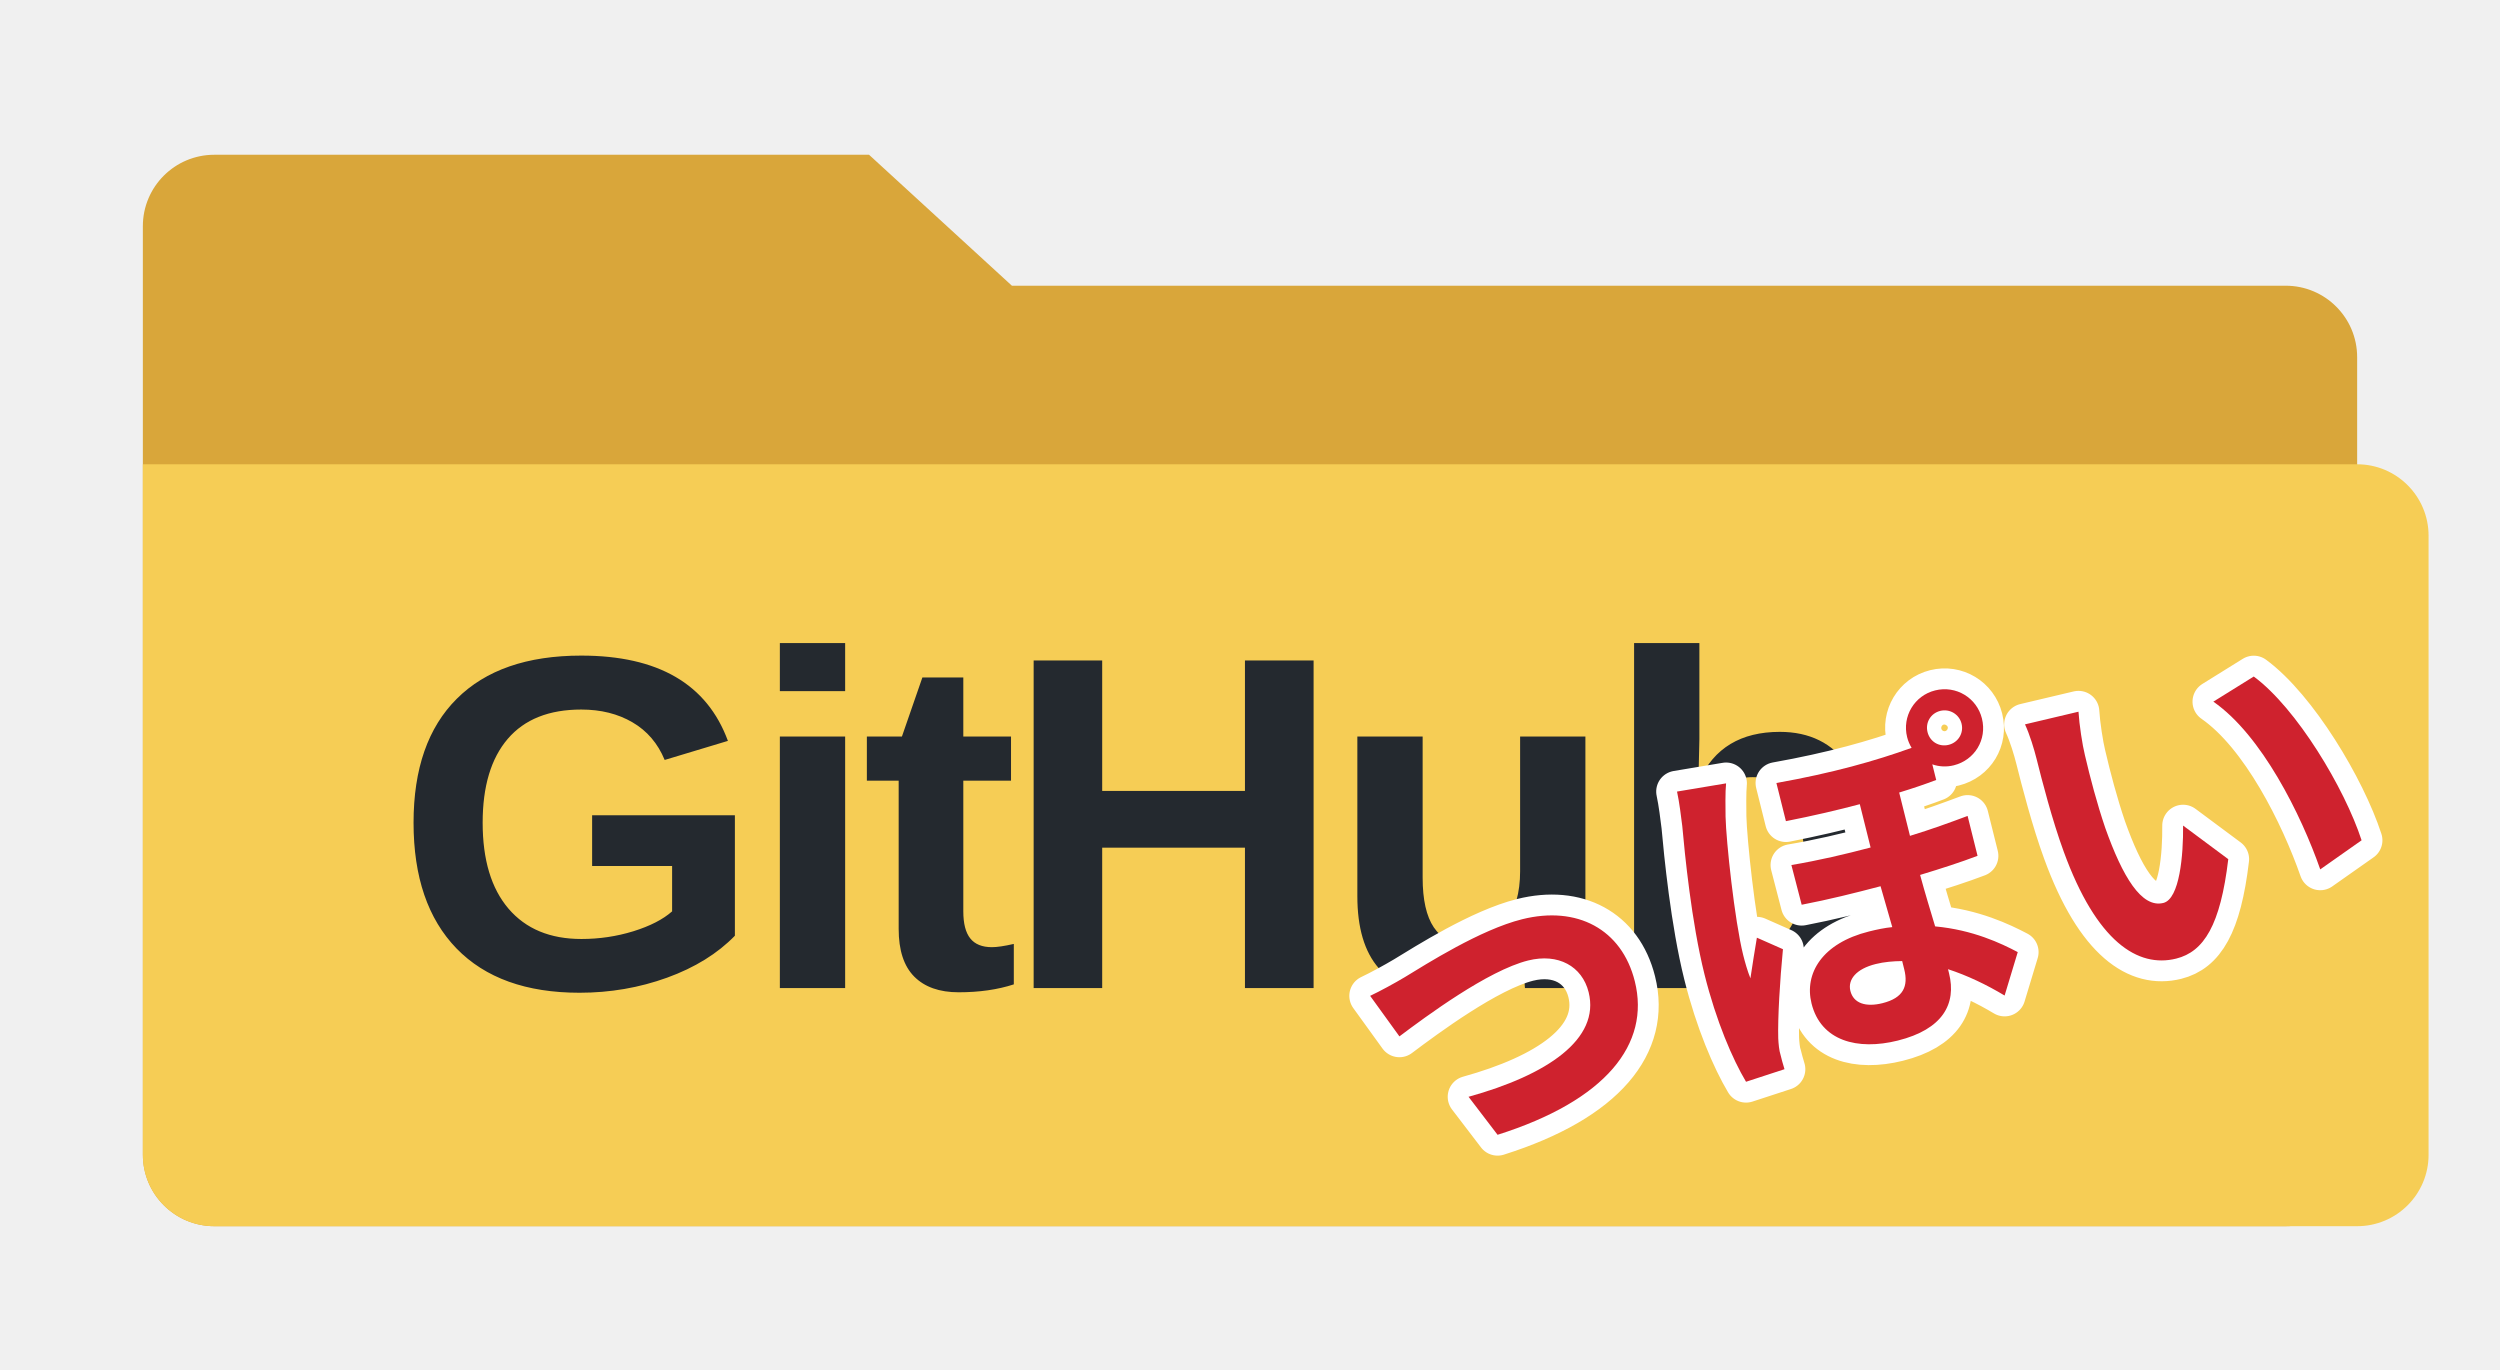
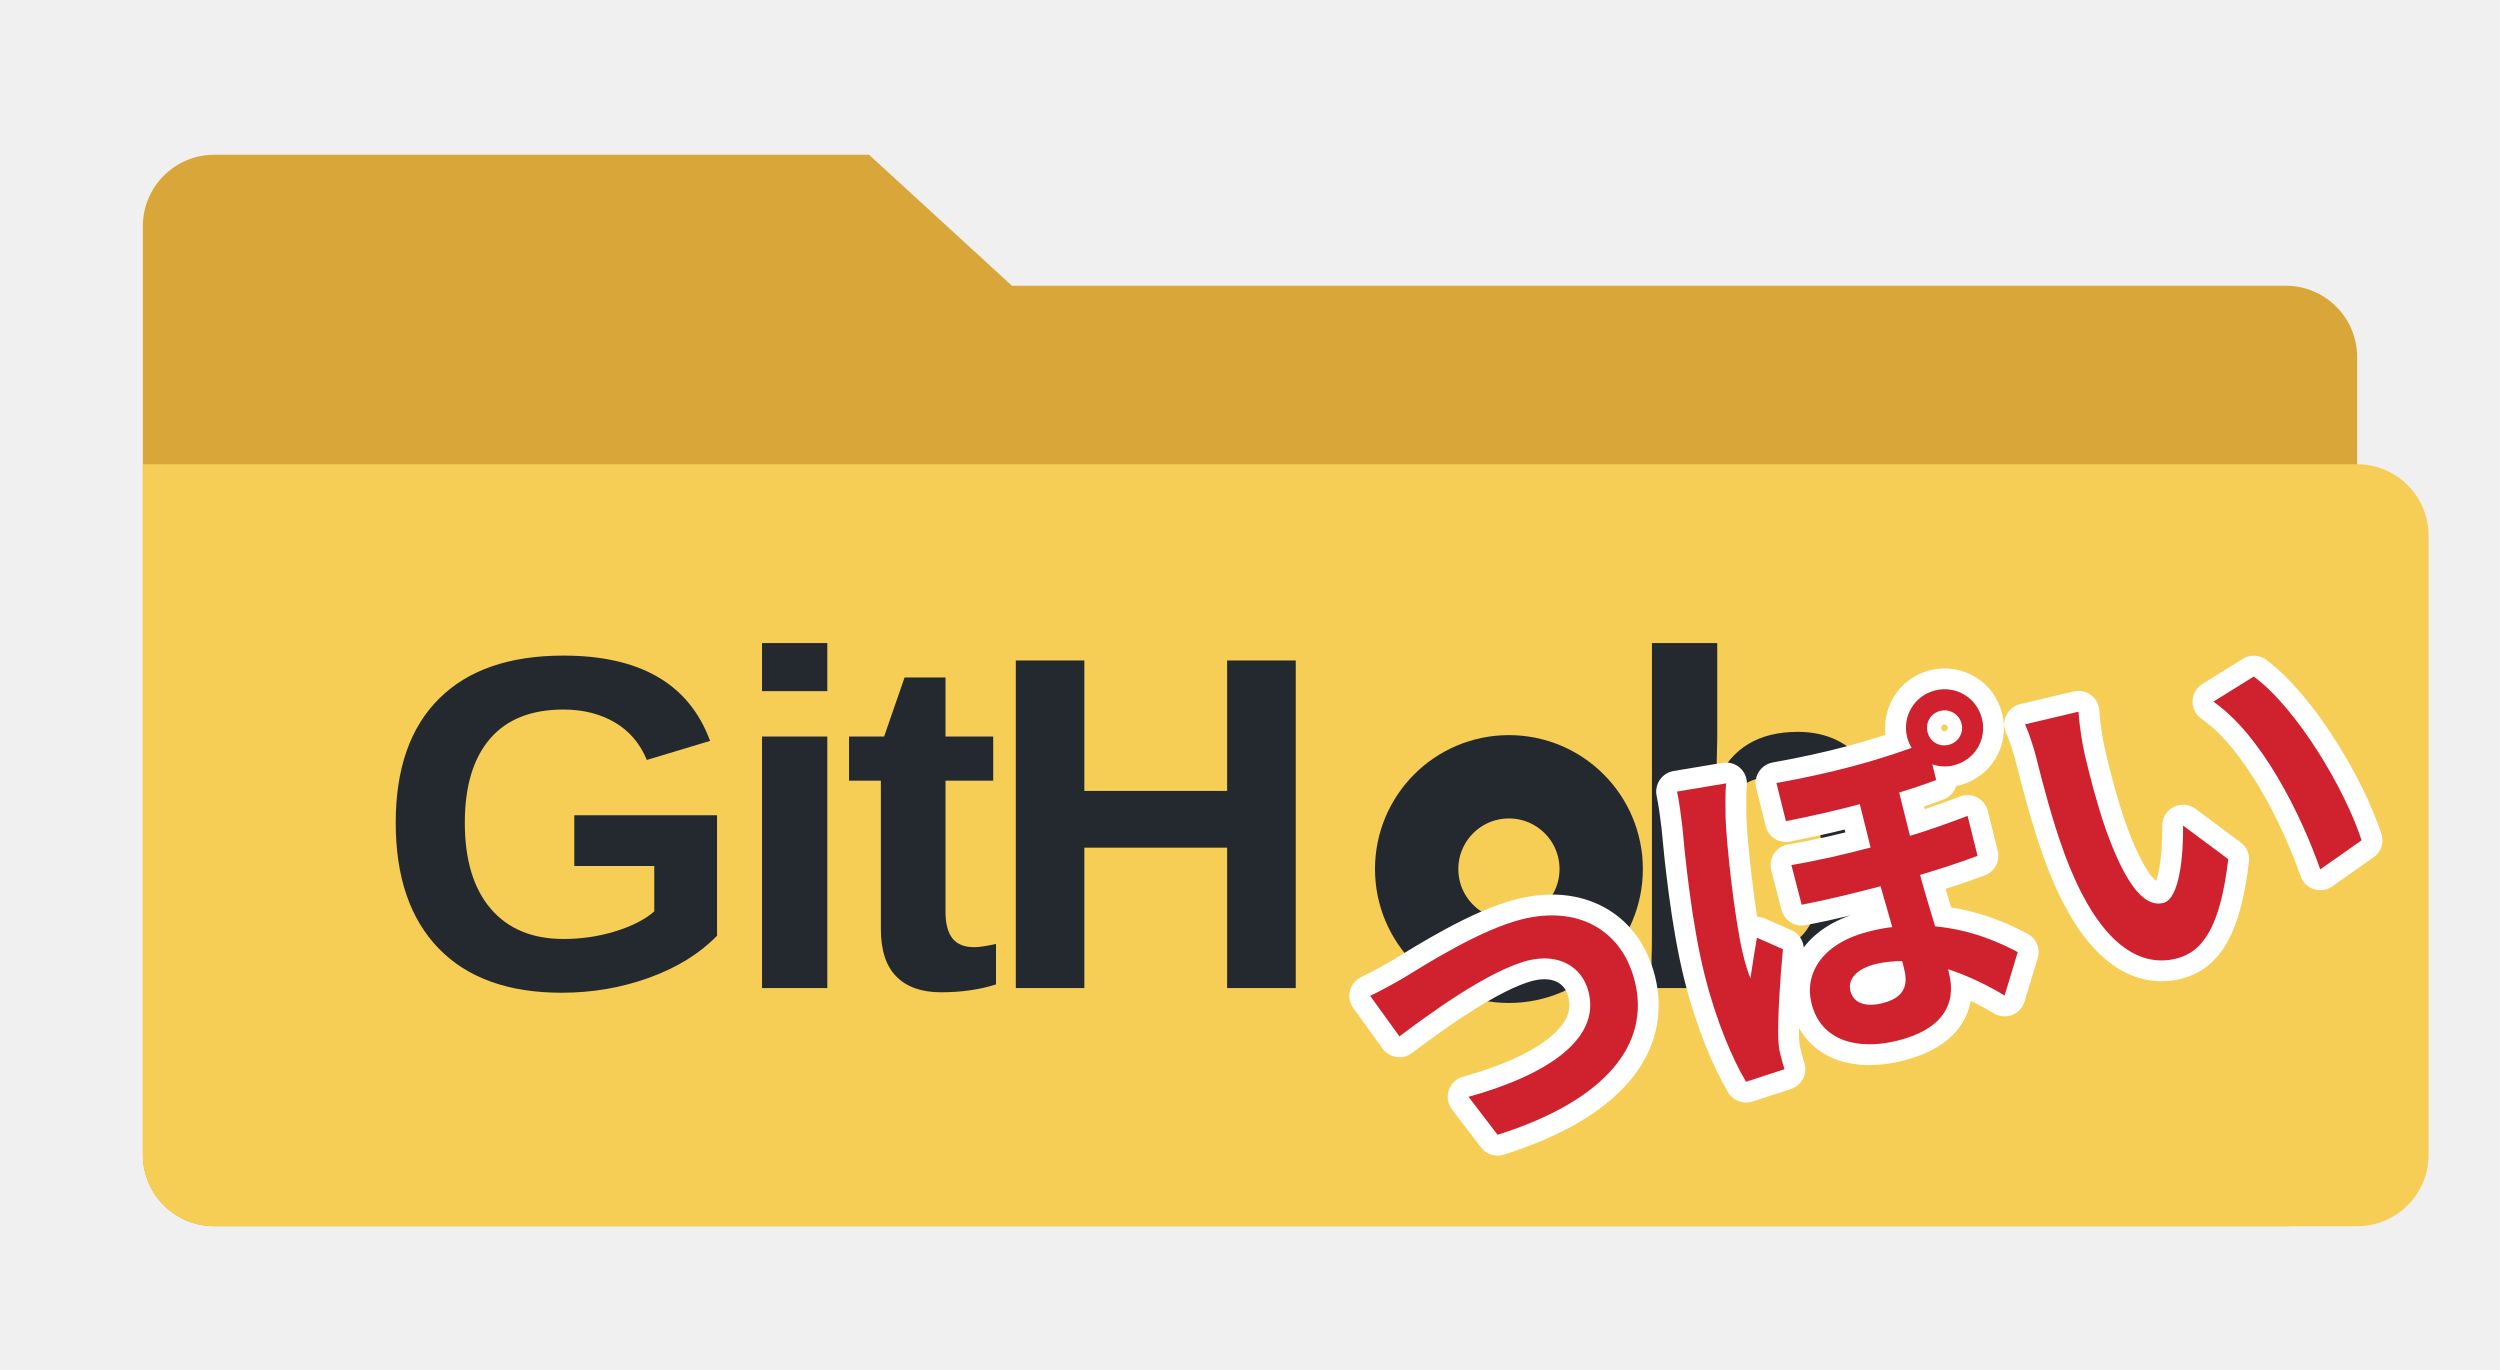
<svg xmlns="http://www.w3.org/2000/svg" width="420" height="230" viewBox="0 0 420 230">
  <path d="M36 26h110l24 22h214a12 12 0 0 1 12 12v134a12 12 0 0 1-12 12H36a12 12 0 0 1-12-12V38a12 12 0 0 1 12-12z" fill="#d9a63a" />
  <path d="M24 78h372a12 12 0 0 1 12 12v104a12 12 0 0 1-12 12H36a12 12 0 0 1-12-12z" fill="#f6cd55" />
-   <text x="192" y="166" text-anchor="middle" font-family="'Segoe UI Black','Segoe UI',Arial,sans-serif" font-weight="900" font-size="80" letter-spacing="-3" fill="#24292f">GitHub</text>
+   <text x="192" y="166" text-anchor="middle" font-family="'Segoe UI Black','Segoe UI',Arial,sans-serif" font-weight="900" font-size="80" letter-spacing="-3" fill="#24292f">GitH<tspan fill="none">u</tspan>b</text>
+   <circle cx="253.5" cy="146" r="15.5" fill="none" stroke="#24292f" stroke-width="14" />
  <text transform="translate(228 194) rotate(-14)" font-family="'Noto Sans JP Black',sans-serif" font-weight="900" font-size="60" fill="#cf222e" stroke="#fff" stroke-width="7" stroke-linejoin="round" paint-order="stroke fill">っぽい</text>
</svg>
